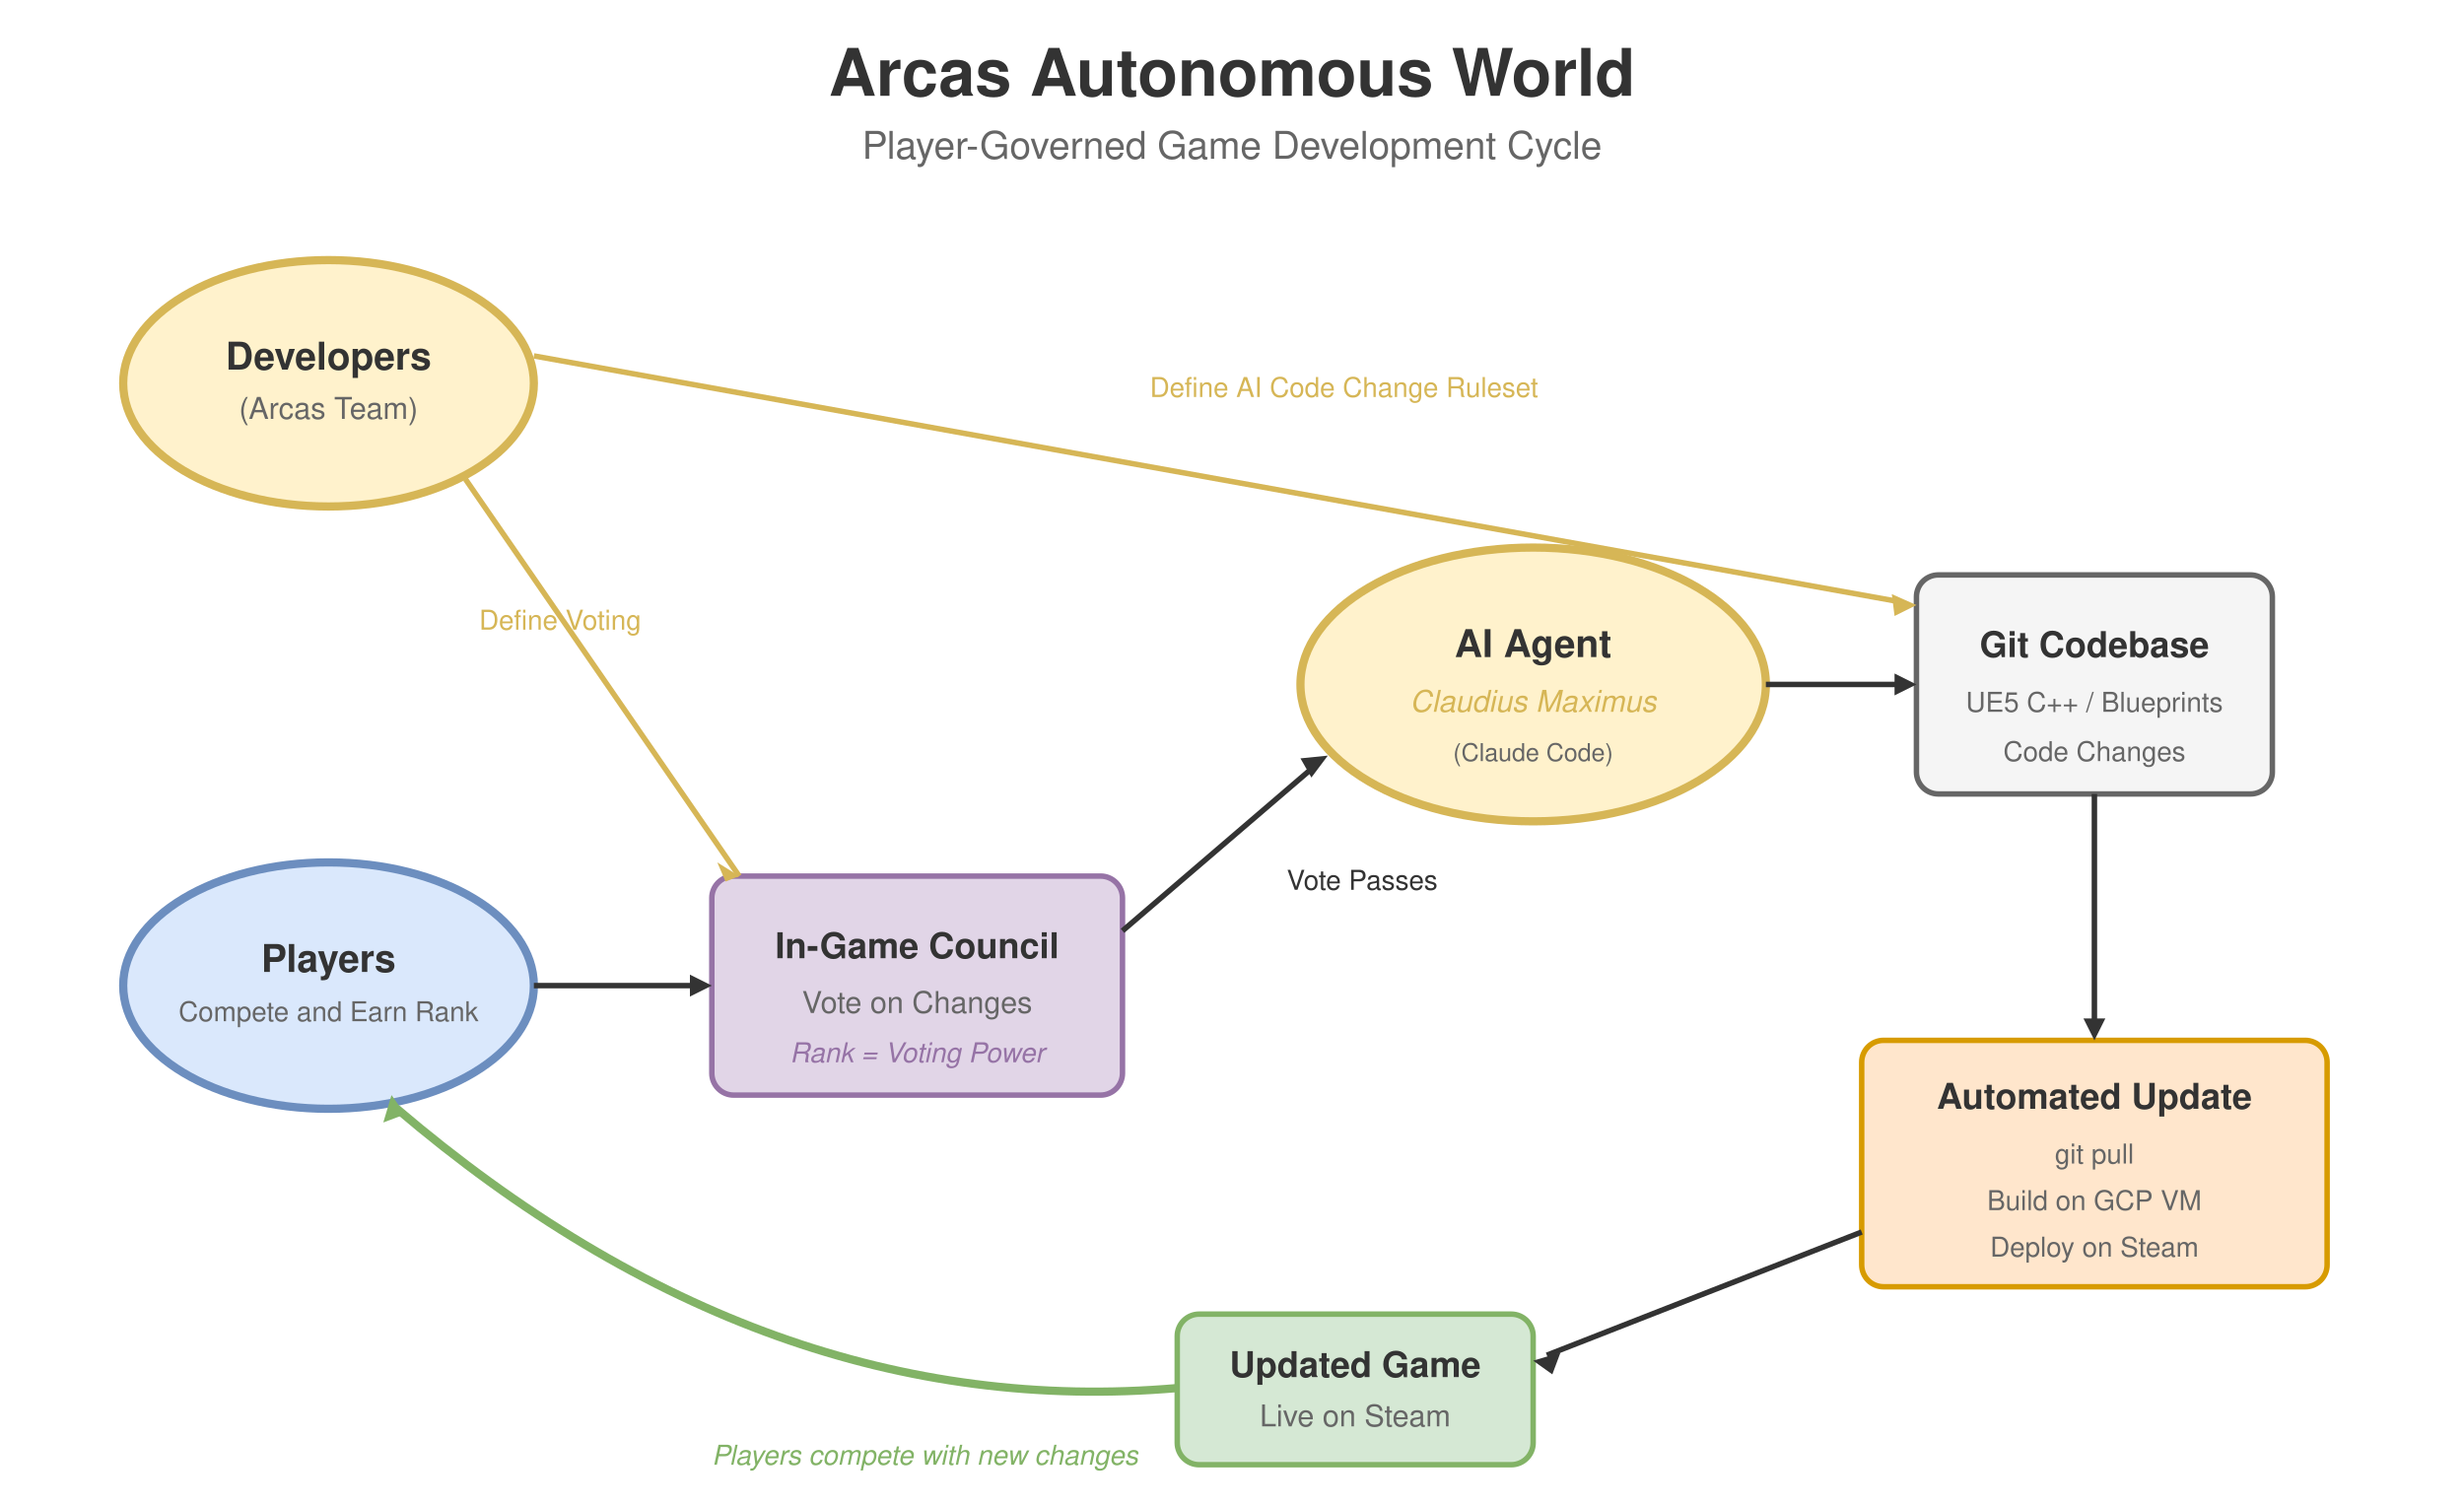
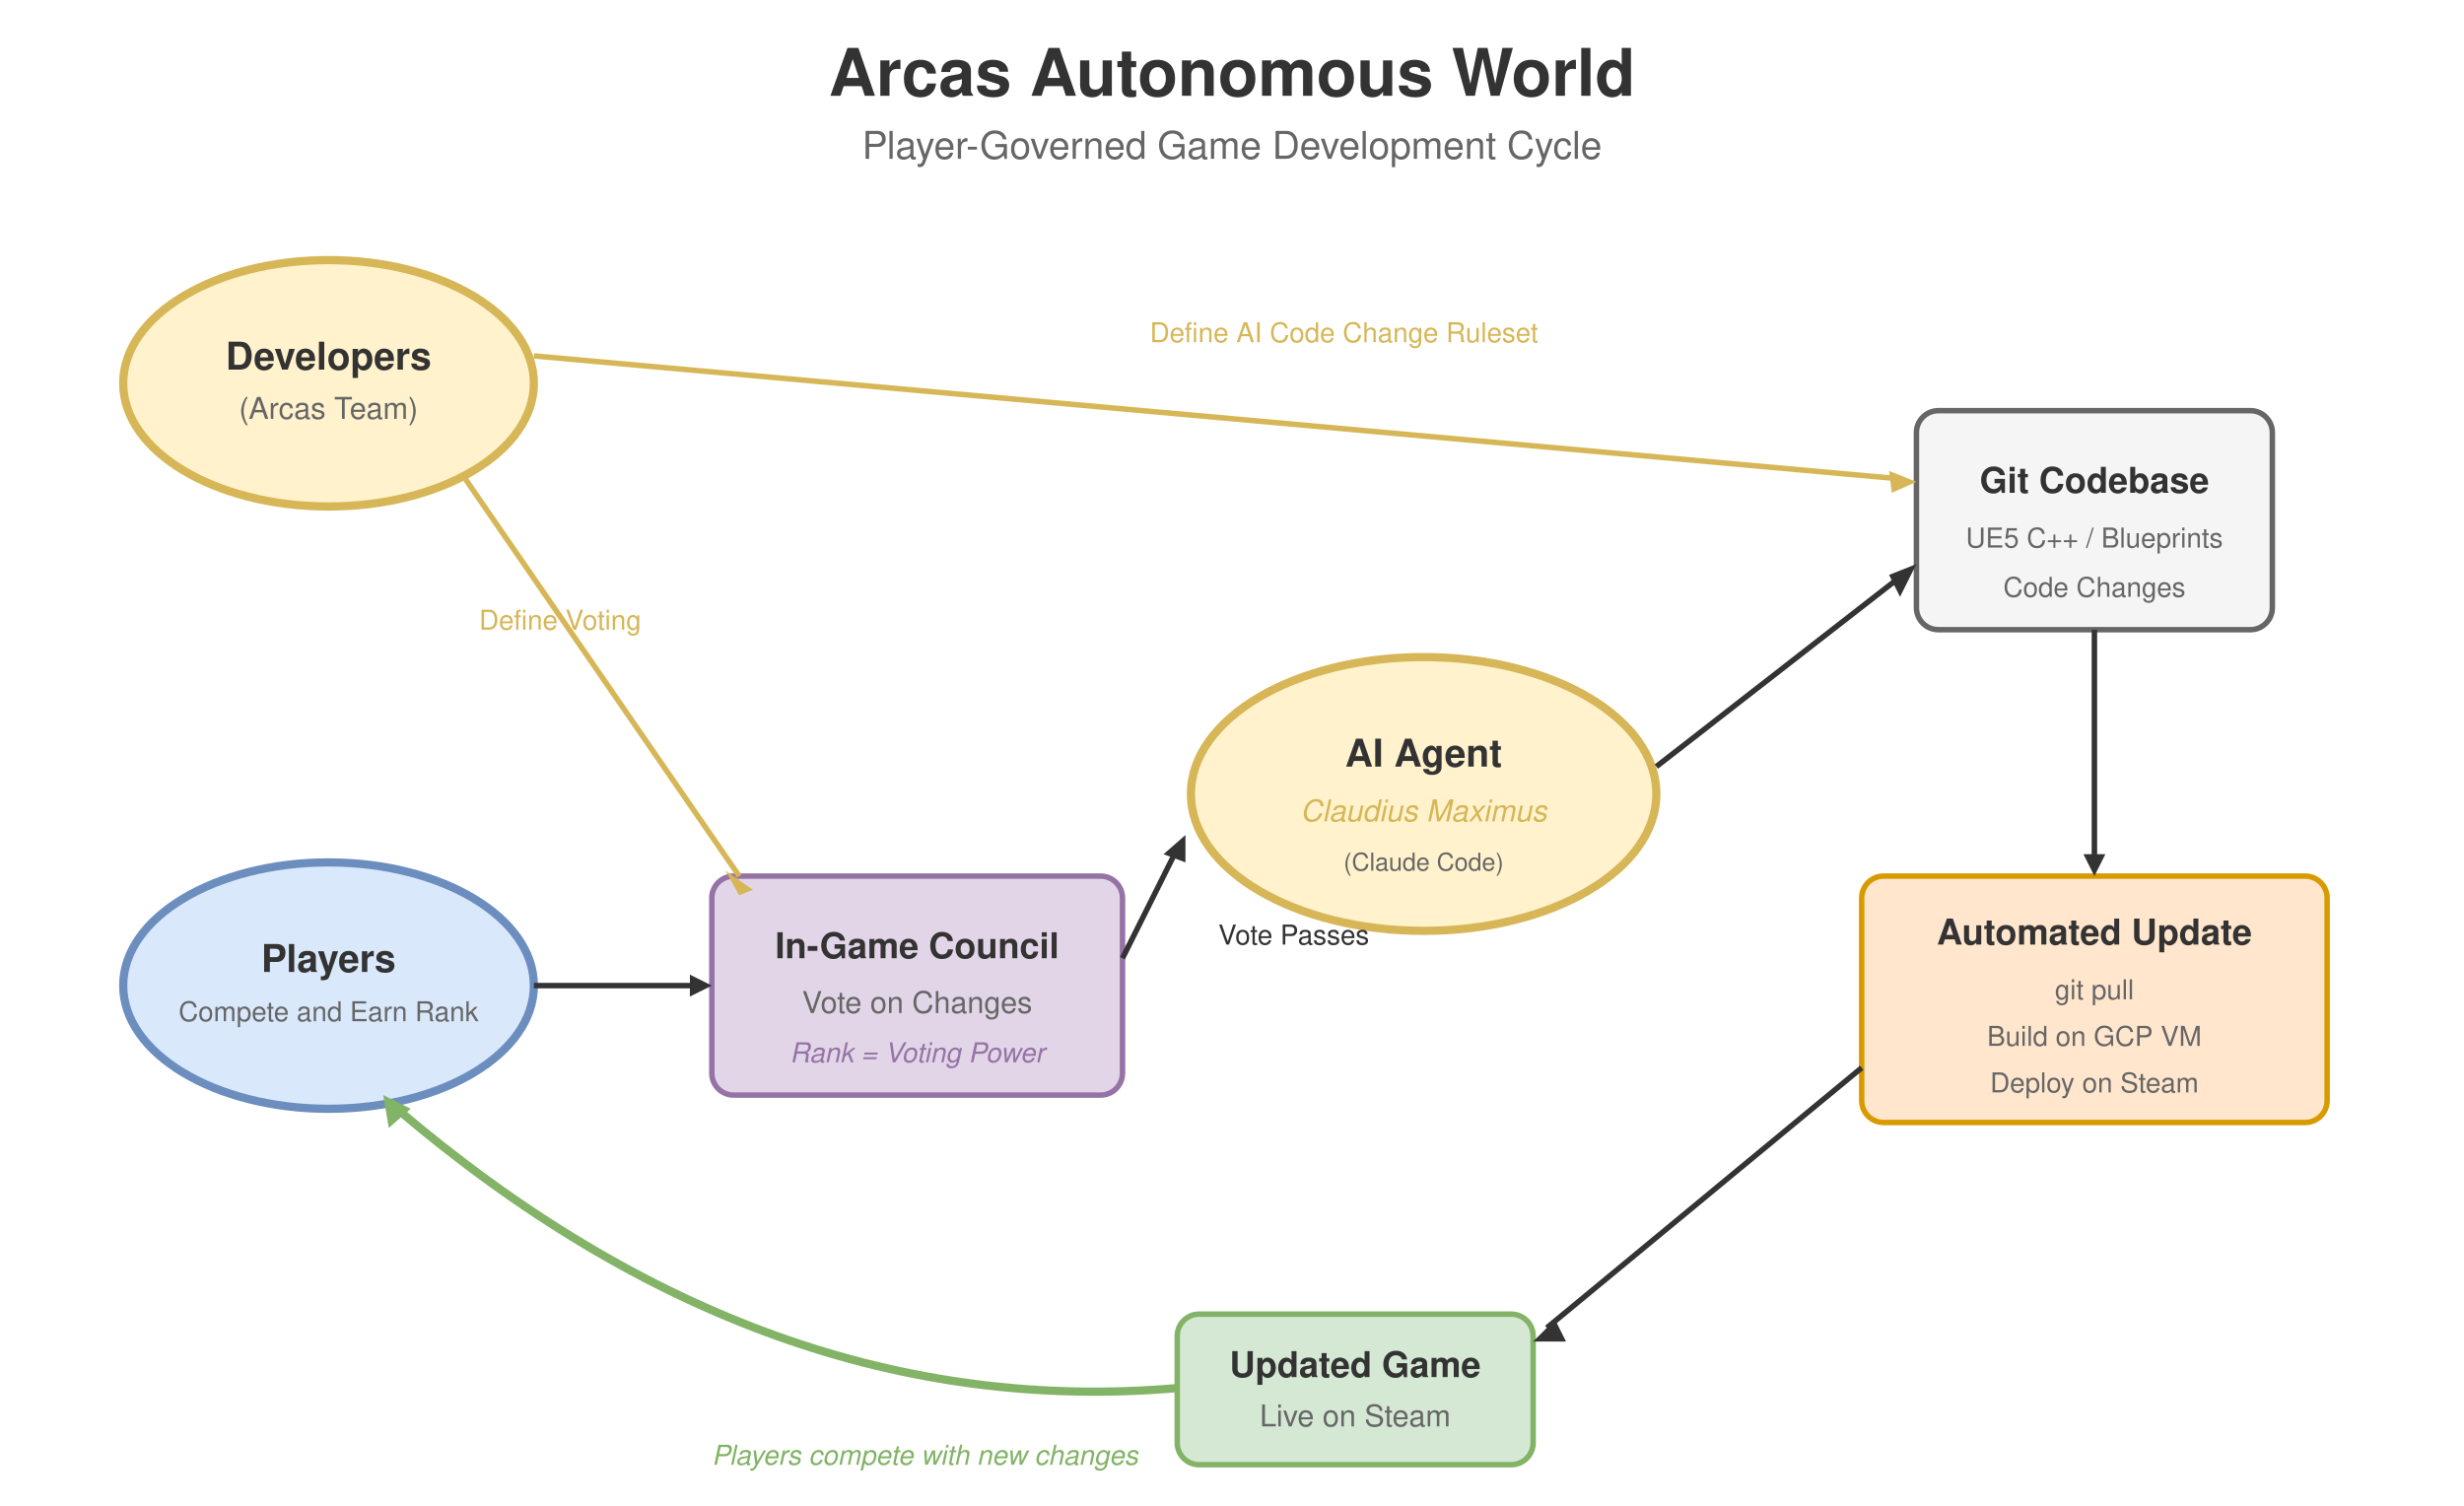
<svg xmlns="http://www.w3.org/2000/svg" version="1.1" width="900px" height="550px" viewBox="0 0 900 550" style="background-color: rgb(255, 255, 255);">
  <text x="450" y="35" font-family="Helvetica" font-size="24" font-weight="bold" text-anchor="middle" fill="#333333">Arcas Autonomous World</text>
  <text x="450" y="58" font-family="Helvetica" font-size="14" text-anchor="middle" fill="#666666">Player-Governed Game Development Cycle</text>
  <ellipse cx="120" cy="140" rx="75" ry="45" fill="#fff2cc" stroke="#d6b656" stroke-width="3" />
  <text x="120" y="135" font-family="Helvetica" font-size="14" font-weight="bold" text-anchor="middle" fill="#333333">Developers</text>
  <text x="120" y="153" font-family="Helvetica" font-size="11" text-anchor="middle" fill="#666666">(Arcas Team)</text>
  <ellipse cx="120" cy="360" rx="75" ry="45" fill="#dae8fc" stroke="#6c8ebf" stroke-width="3" />
  <text x="120" y="355" font-family="Helvetica" font-size="14" font-weight="bold" text-anchor="middle" fill="#333333">Players</text>
  <text x="120" y="373" font-family="Helvetica" font-size="10" text-anchor="middle" fill="#666666">Compete and Earn Rank</text>
-   <ellipse cx="560" cy="250" rx="85" ry="50" fill="#fff2cc" stroke="#d6b656" stroke-width="3" />
-   <text x="560" y="240" font-family="Helvetica" font-size="14" font-weight="bold" text-anchor="middle" fill="#333333">AI Agent</text>
-   <text x="560" y="260" font-family="Helvetica" font-size="11" font-style="italic" text-anchor="middle" fill="#d6b656">Claudius Maximus</text>
-   <text x="560" y="278" font-family="Helvetica" font-size="9" text-anchor="middle" fill="#666666">(Claude Code)</text>
+   <ellipse cx="520" cy="290" rx="85" ry="50" fill="#fff2cc" stroke="#d6b656" stroke-width="3" />
+   <text x="520" y="280" font-family="Helvetica" font-size="14" font-weight="bold" text-anchor="middle" fill="#333333">AI Agent</text>
+   <text x="520" y="300" font-family="Helvetica" font-size="11" font-style="italic" text-anchor="middle" fill="#d6b656">Claudius Maximus</text>
+   <text x="520" y="318" font-family="Helvetica" font-size="9" text-anchor="middle" fill="#666666">(Claude Code)</text>
  <rect x="260" y="320" width="150" height="80" rx="8" ry="8" fill="#e1d5e7" stroke="#9673a6" stroke-width="2" />
  <text x="335" y="350" font-family="Helvetica" font-size="13" font-weight="bold" text-anchor="middle" fill="#333333">In-Game Council</text>
  <text x="335" y="370" font-family="Helvetica" font-size="11" text-anchor="middle" fill="#666666">Vote on Changes</text>
  <text x="335" y="388" font-family="Helvetica" font-size="10" font-style="italic" text-anchor="middle" fill="#9673a6">Rank = Voting Power</text>
-   <rect x="700" y="210" width="130" height="80" rx="8" ry="8" fill="#f5f5f5" stroke="#666666" stroke-width="2" />
-   <text x="765" y="240" font-family="Helvetica" font-size="13" font-weight="bold" text-anchor="middle" fill="#333333">Git Codebase</text>
-   <text x="765" y="260" font-family="Helvetica" font-size="10" text-anchor="middle" fill="#666666">UE5 C++ / Blueprints</text>
-   <text x="765" y="278" font-family="Helvetica" font-size="10" text-anchor="middle" fill="#666666">Code Changes</text>
-   <rect x="680" y="380" width="170" height="90" rx="8" ry="8" fill="#ffe6cc" stroke="#d79b00" stroke-width="2" />
-   <text x="765" y="405" font-family="Helvetica" font-size="13" font-weight="bold" text-anchor="middle" fill="#333333">Automated Update</text>
-   <text x="765" y="425" font-family="Helvetica" font-size="10" text-anchor="middle" fill="#666666">git pull</text>
-   <text x="765" y="442" font-family="Helvetica" font-size="10" text-anchor="middle" fill="#666666">Build on GCP VM</text>
-   <text x="765" y="459" font-family="Helvetica" font-size="10" text-anchor="middle" fill="#666666">Deploy on Steam</text>
+   <rect x="700" y="150" width="130" height="80" rx="8" ry="8" fill="#f5f5f5" stroke="#666666" stroke-width="2" />
+   <text x="765" y="180" font-family="Helvetica" font-size="13" font-weight="bold" text-anchor="middle" fill="#333333">Git Codebase</text>
+   <text x="765" y="200" font-family="Helvetica" font-size="10" text-anchor="middle" fill="#666666">UE5 C++ / Blueprints</text>
+   <text x="765" y="218" font-family="Helvetica" font-size="10" text-anchor="middle" fill="#666666">Code Changes</text>
+   <rect x="680" y="320" width="170" height="90" rx="8" ry="8" fill="#ffe6cc" stroke="#d79b00" stroke-width="2" />
+   <text x="765" y="345" font-family="Helvetica" font-size="13" font-weight="bold" text-anchor="middle" fill="#333333">Automated Update</text>
+   <text x="765" y="365" font-family="Helvetica" font-size="10" text-anchor="middle" fill="#666666">git pull</text>
+   <text x="765" y="382" font-family="Helvetica" font-size="10" text-anchor="middle" fill="#666666">Build on GCP VM</text>
+   <text x="765" y="399" font-family="Helvetica" font-size="10" text-anchor="middle" fill="#666666">Deploy on Steam</text>
  <rect x="430" y="480" width="130" height="55" rx="8" ry="8" fill="#d5e8d4" stroke="#82b366" stroke-width="2" />
  <text x="495" y="503" font-family="Helvetica" font-size="13" font-weight="bold" text-anchor="middle" fill="#333333">Updated Game</text>
  <text x="495" y="521" font-family="Helvetica" font-size="11" text-anchor="middle" fill="#666666">Live on Steam</text>
  <line x1="170" y1="175" x2="270" y2="320" stroke="#d6b656" stroke-width="2" />
-   <polygon points="270,320 262,315 265,322" fill="#d6b656" />
+   <polygon points="275,325 265,318 270,327" fill="#d6b656" />
  <text x="175" y="230" font-family="Helvetica" font-size="10" fill="#d6b656">Define Voting</text>
-   <line x1="195" y1="130" x2="695" y2="220" stroke="#d6b656" stroke-width="2" />
-   <polygon points="700,221 691,217 692,225" fill="#d6b656" />
-   <text x="420" y="145" font-family="Helvetica" font-size="10" fill="#d6b656">Define AI Code Change Ruleset</text>
+   <line x1="195" y1="130" x2="695" y2="175" stroke="#d6b656" stroke-width="2" />
+   <polygon points="700,176 690,172 691,180" fill="#d6b656" />
+   <text x="420" y="125" font-family="Helvetica" font-size="10" fill="#d6b656">Define AI Code Change Ruleset</text>
  <line x1="195" y1="360" x2="255" y2="360" stroke="#333333" stroke-width="2" />
  <polygon points="260,360 252,356 252,364" fill="#333333" />
-   <line x1="410" y1="340" x2="480" y2="280" stroke="#333333" stroke-width="2" />
-   <polygon points="485,276 475,277 479,284" fill="#333333" />
-   <text x="470" y="325" font-family="Helvetica" font-size="10" fill="#333333">Vote Passes</text>
-   <line x1="645" y1="250" x2="695" y2="250" stroke="#333333" stroke-width="2" />
-   <polygon points="700,250 692,246 692,254" fill="#333333" />
-   <line x1="765" y1="290" x2="765" y2="375" stroke="#333333" stroke-width="2" />
-   <polygon points="765,380 761,372 769,372" fill="#333333" />
-   <line x1="680" y1="450" x2="565" y2="495" stroke="#333333" stroke-width="2" />
-   <polygon points="560,497 570,494 567,502" fill="#333333" />
+   <line x1="410" y1="350" x2="430" y2="310" stroke="#333333" stroke-width="2" />
+   <polygon points="433,305 425,312 433,315" fill="#333333" />
+   <text x="445" y="345" font-family="Helvetica" font-size="10" fill="#333333">Vote Passes</text>
+   <line x1="605" y1="280" x2="695" y2="210" stroke="#333333" stroke-width="2" />
+   <polygon points="700,206 690,210 694,218" fill="#333333" />
+   <line x1="765" y1="230" x2="765" y2="315" stroke="#333333" stroke-width="2" />
+   <polygon points="765,320 761,312 769,312" fill="#333333" />
+   <line x1="680" y1="390" x2="565" y2="485" stroke="#333333" stroke-width="2" />
+   <polygon points="560,490 568,482 572,490" fill="#333333" />
  <path d="M 430 507 Q 280 520 145 405" fill="none" stroke="#82b366" stroke-width="3" />
-   <polygon points="143,400 140,410 148,407" fill="#82b366" />
+   <polygon points="140,400 142,412 150,405" fill="#82b366" />
  <text x="260" y="535" font-family="Helvetica" font-size="10" font-style="italic" fill="#82b366">Players compete with new changes</text>
</svg>
